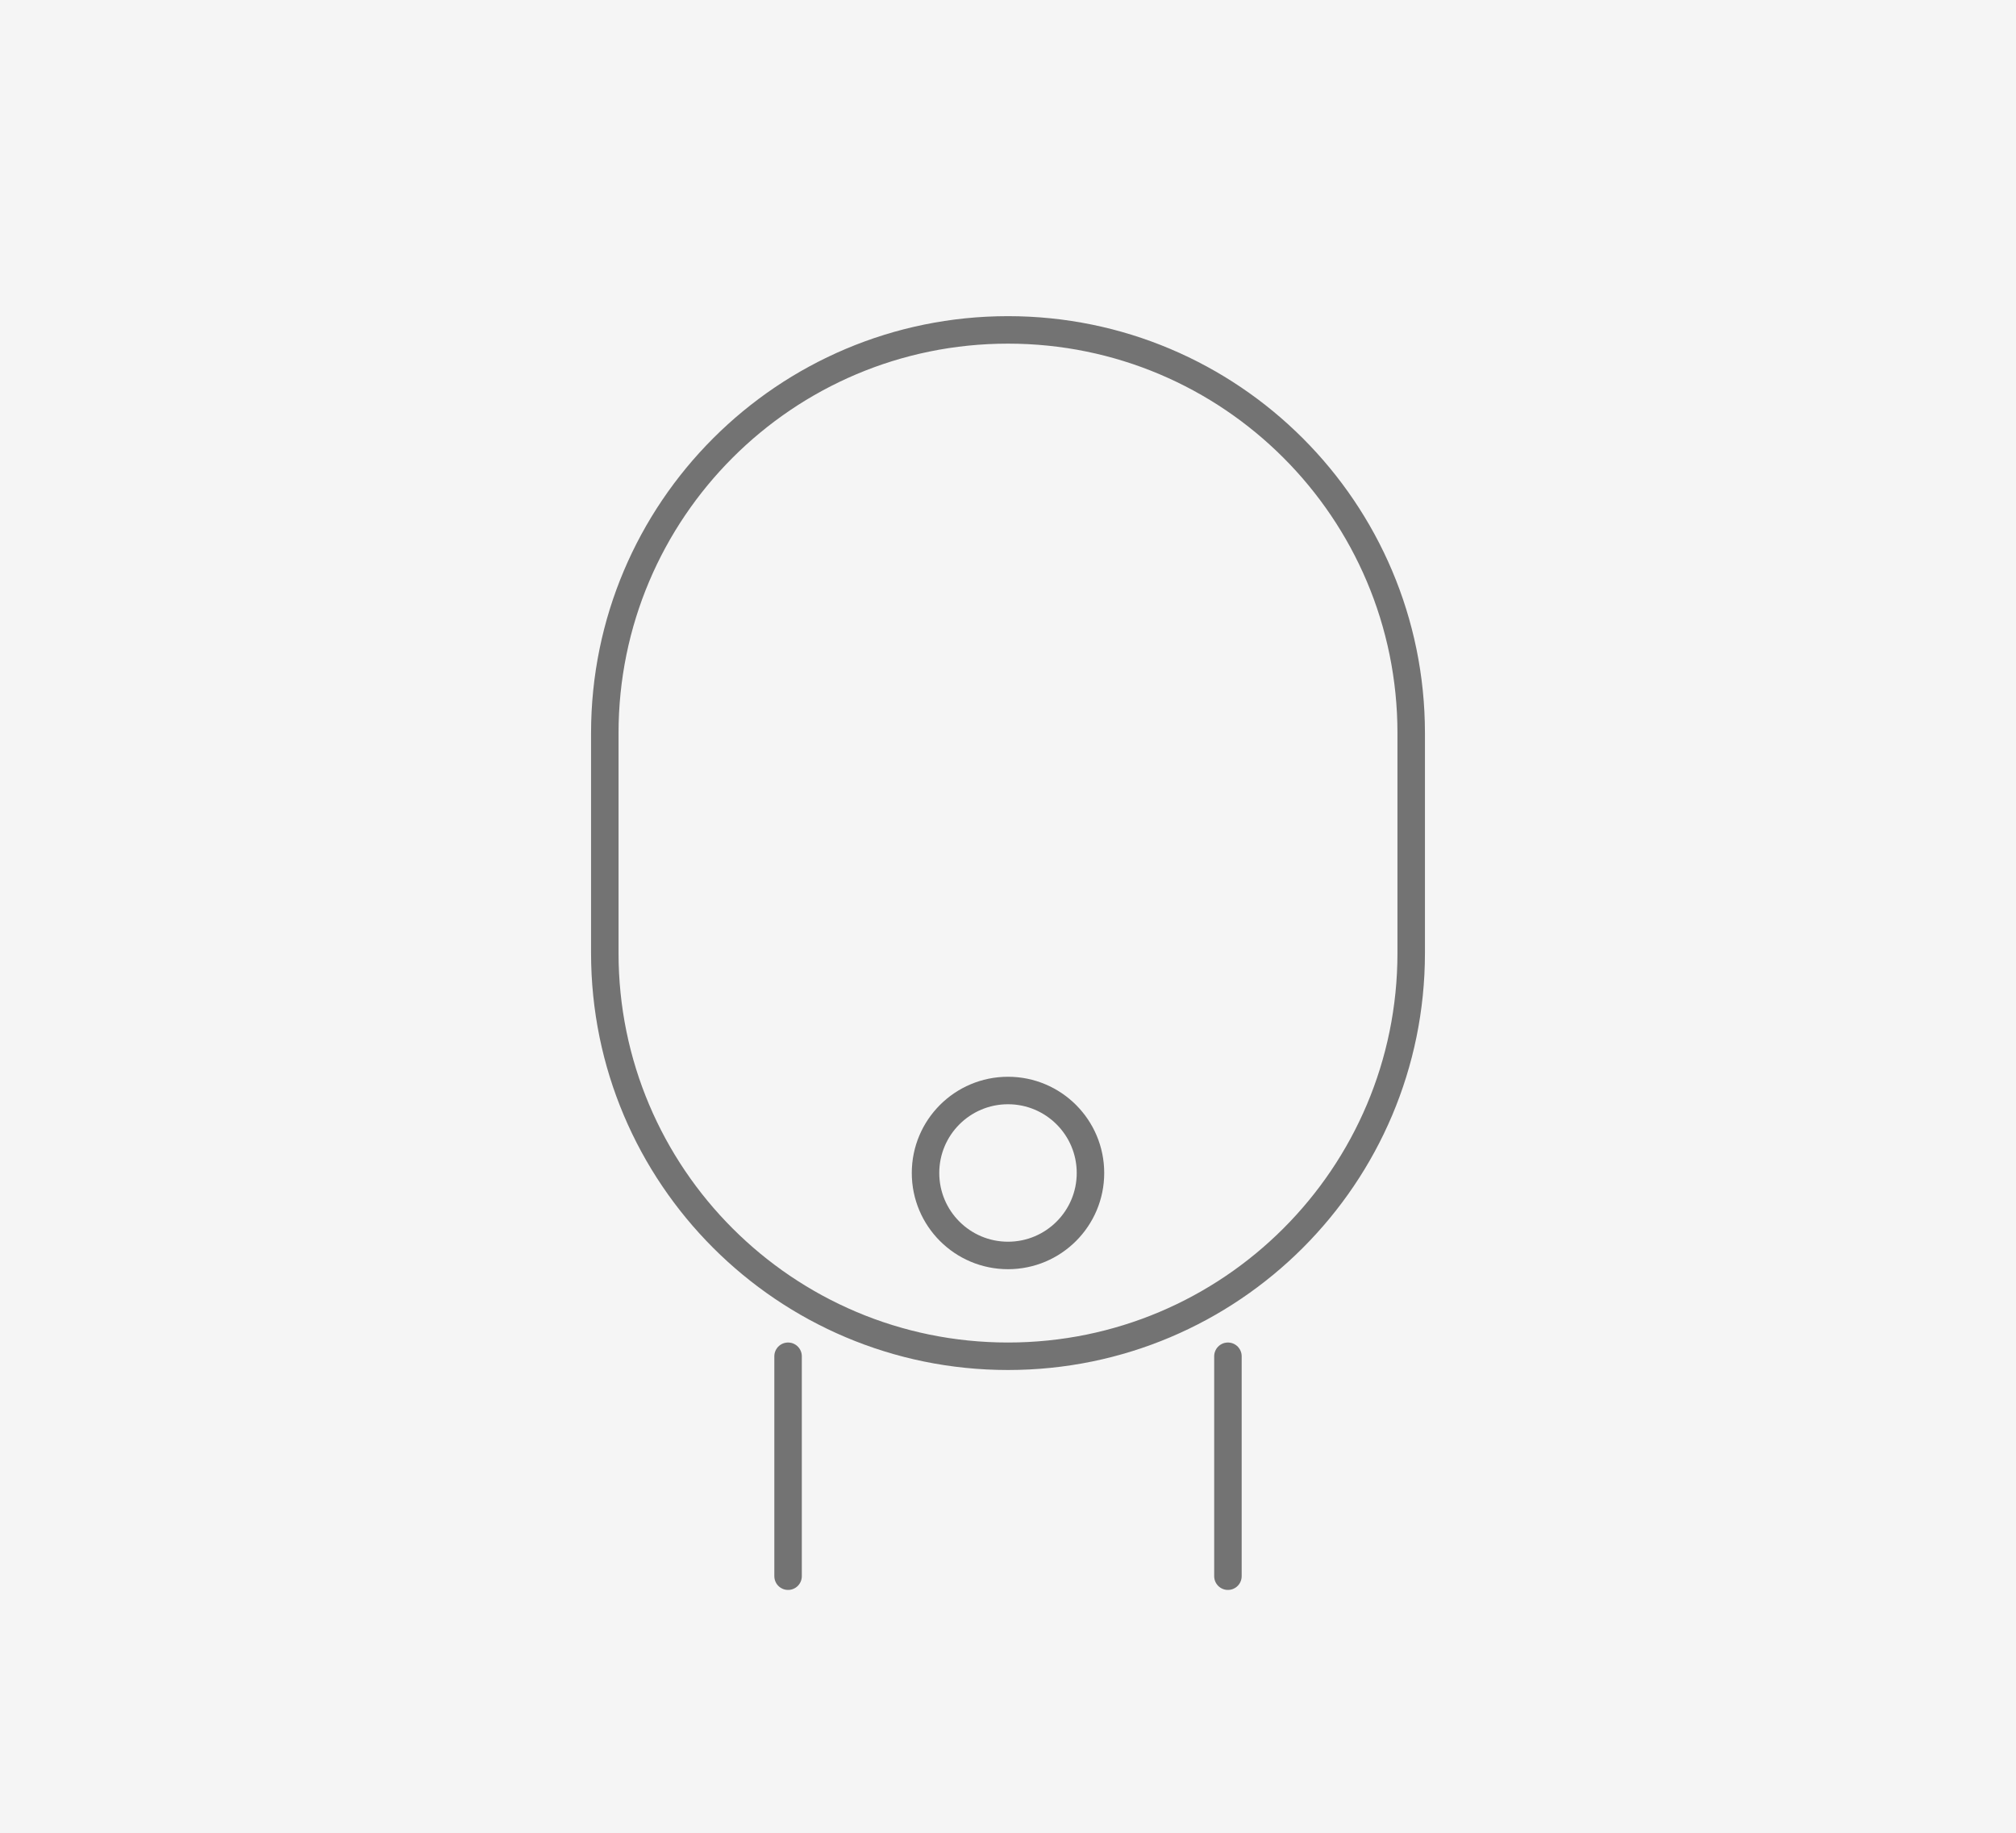
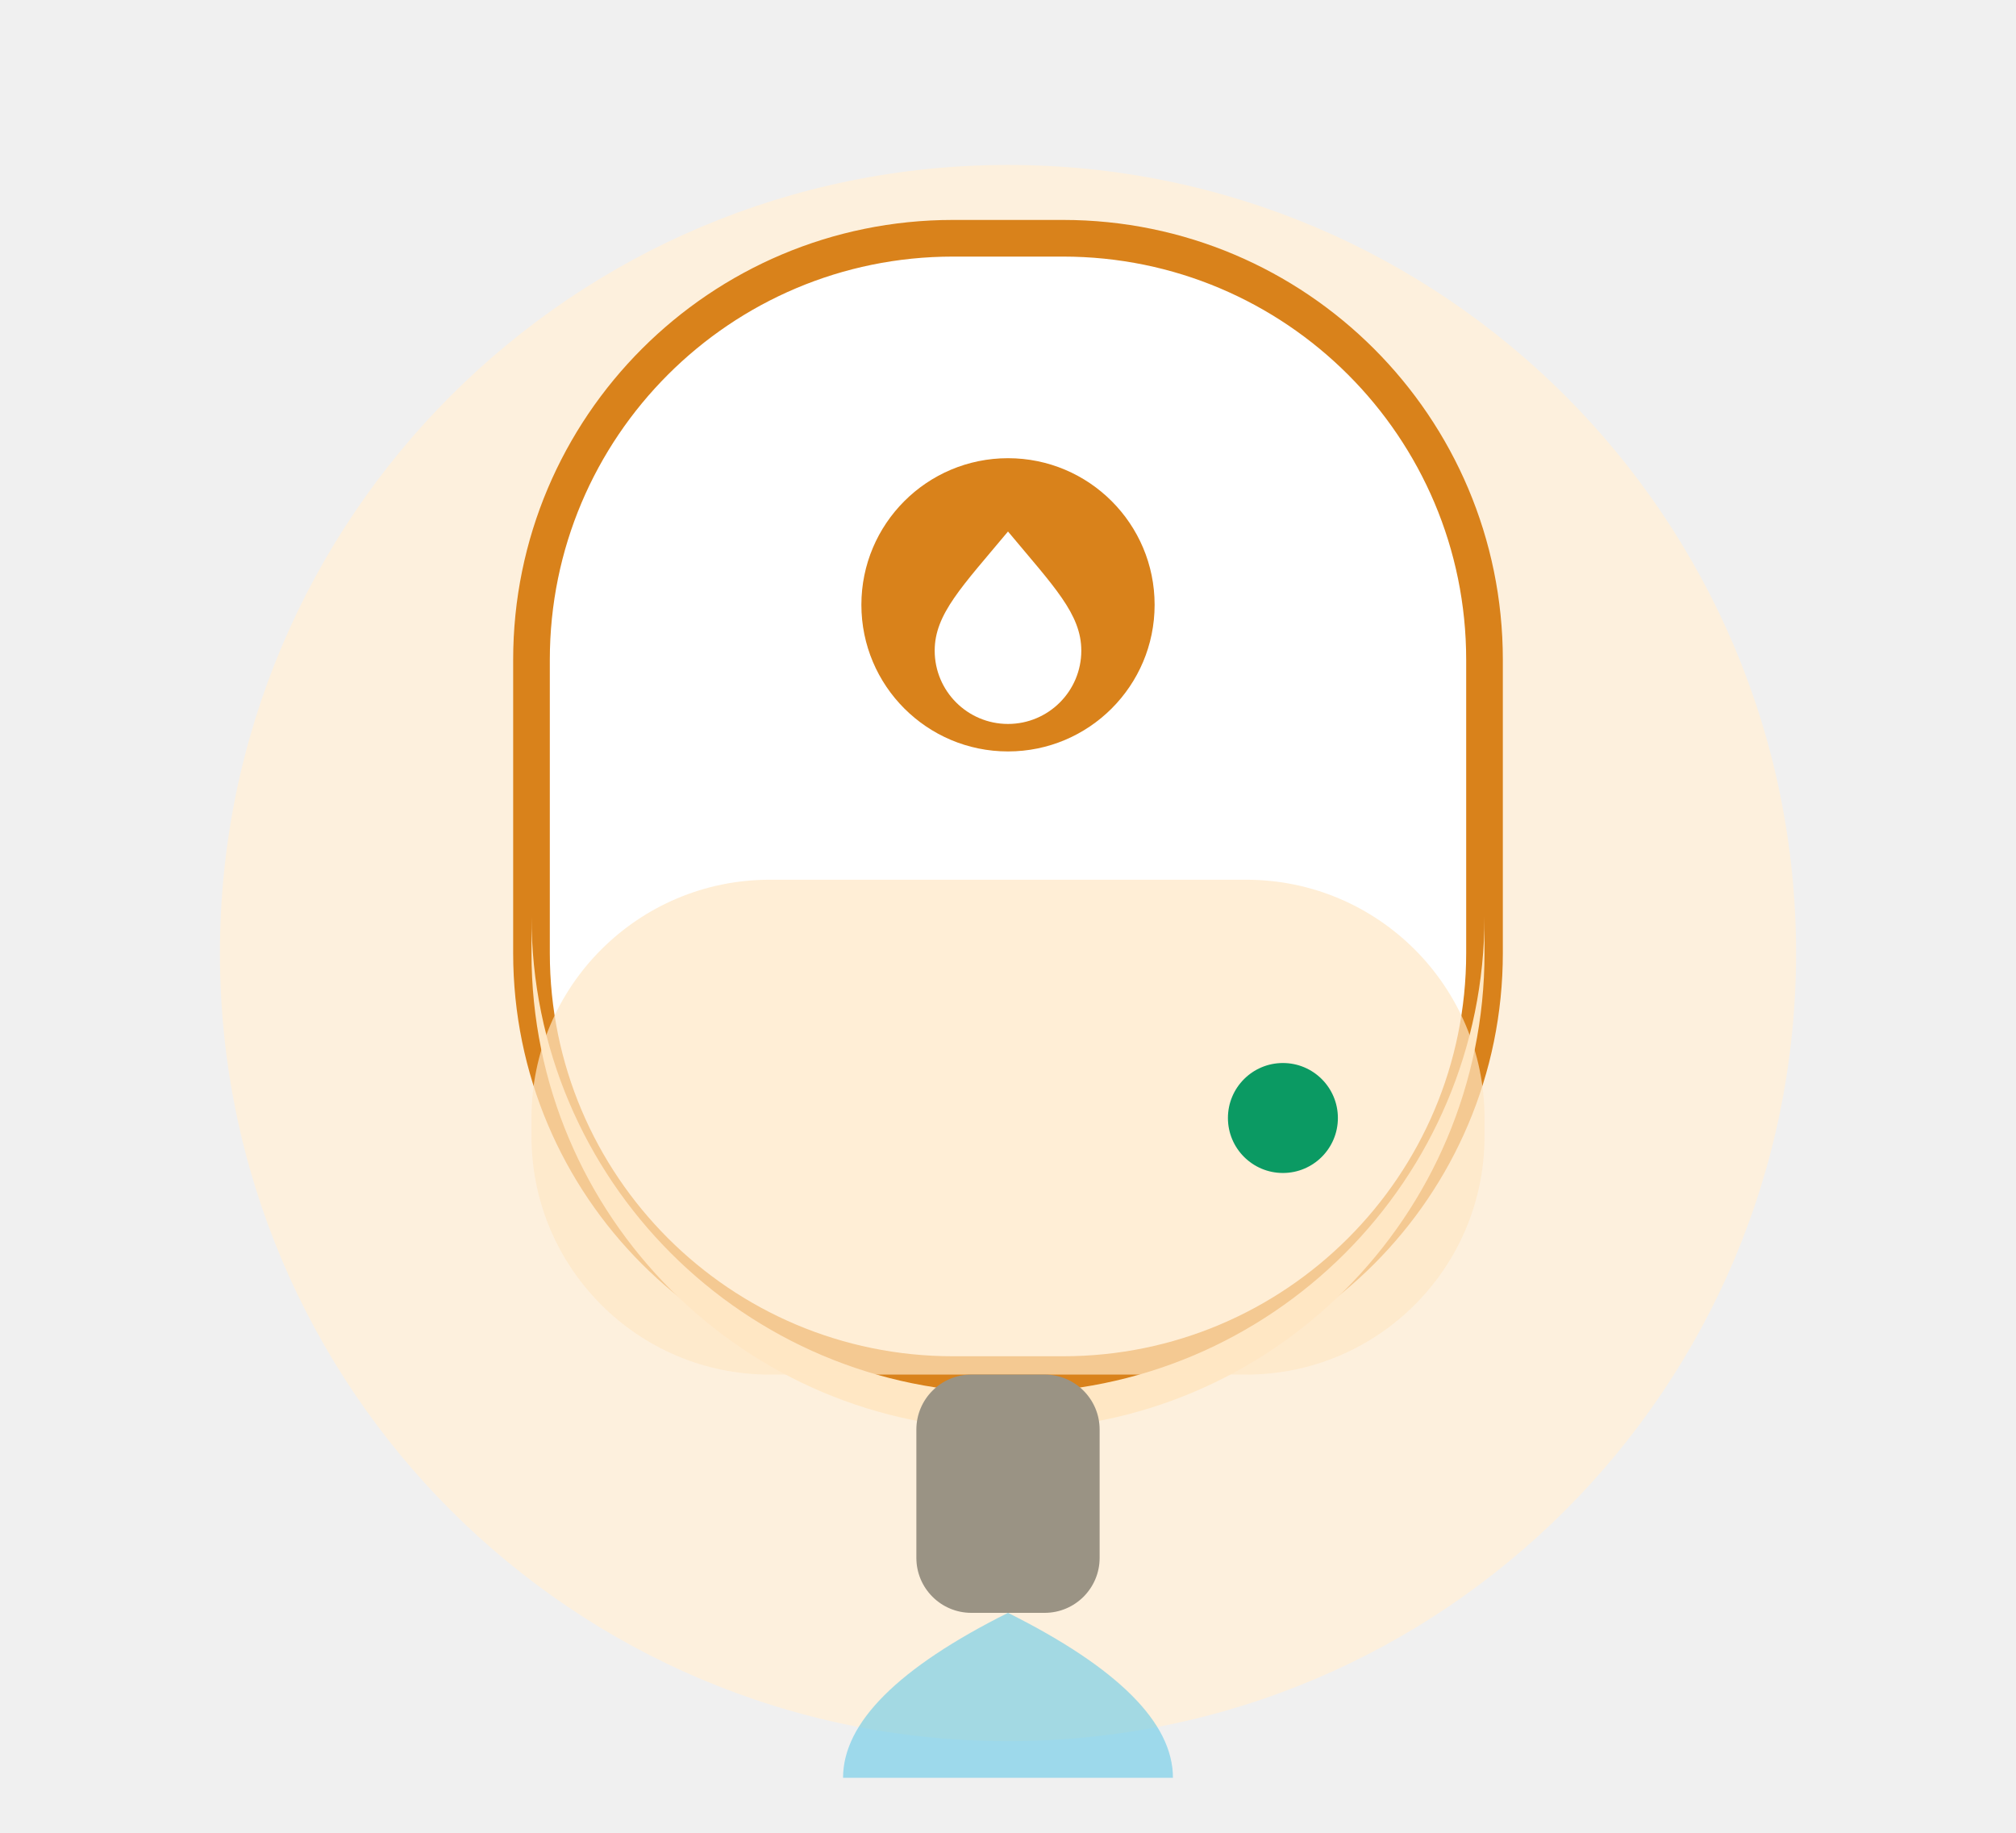
- <svg xmlns="http://www.w3.org/2000/svg" viewBox="0 0 220 200" width="220" height="200" role="img" aria-label="Geyser">
-   <rect width="220" height="200" fill="#F5F5F5" />
-   <g fill="none" stroke="#0A0A0A" stroke-width="3" stroke-linecap="round" stroke-linejoin="round" opacity="0.55">
-     <rect x="66" y="36" width="88" height="112" rx="44" />
-     <circle cx="110" cy="128" r="9" />
-     <line x1="86" y1="148" x2="86" y2="172" />
-     <line x1="134" y1="148" x2="134" y2="172" />
-   </g>
+ <svg xmlns="http://www.w3.org/2000/svg" viewBox="0 0 220 200" width="220" height="200" role="img" aria-label="Water heater">
+   <circle cx="110" cy="104" r="86" fill="#FDF0DD" />
+   <rect x="58" y="26" width="104" height="124" rx="46" fill="#FFFFFF" stroke="#D9821B" stroke-width="4" />
+   <path d="M58 100a52 52 0 0 0 104 0v4a52 52 0 0 1-104 0z" fill="#FFE7C4" />
+   <rect x="58" y="96" width="104" height="54" rx="26" fill="#FFE7C4" opacity="0.7" />
+   <circle cx="110" cy="66" r="16" fill="#D9821B" />
+   <path d="M110 58c5 6 8 9 8 13a8 8 0 0 1-16 0c0-4 3-7 8-13z" fill="#FFFFFF" />
+   <rect x="100" y="150" width="20" height="26" rx="6" fill="#9A9384" />
+   <path d="M110 176c12 6 18 12 18 18h-36c0-6 6-12 18-18z" fill="#59C6E8" opacity="0.55" />
+   <circle cx="140" cy="122" r="6" fill="#0B9A63" />
</svg>
